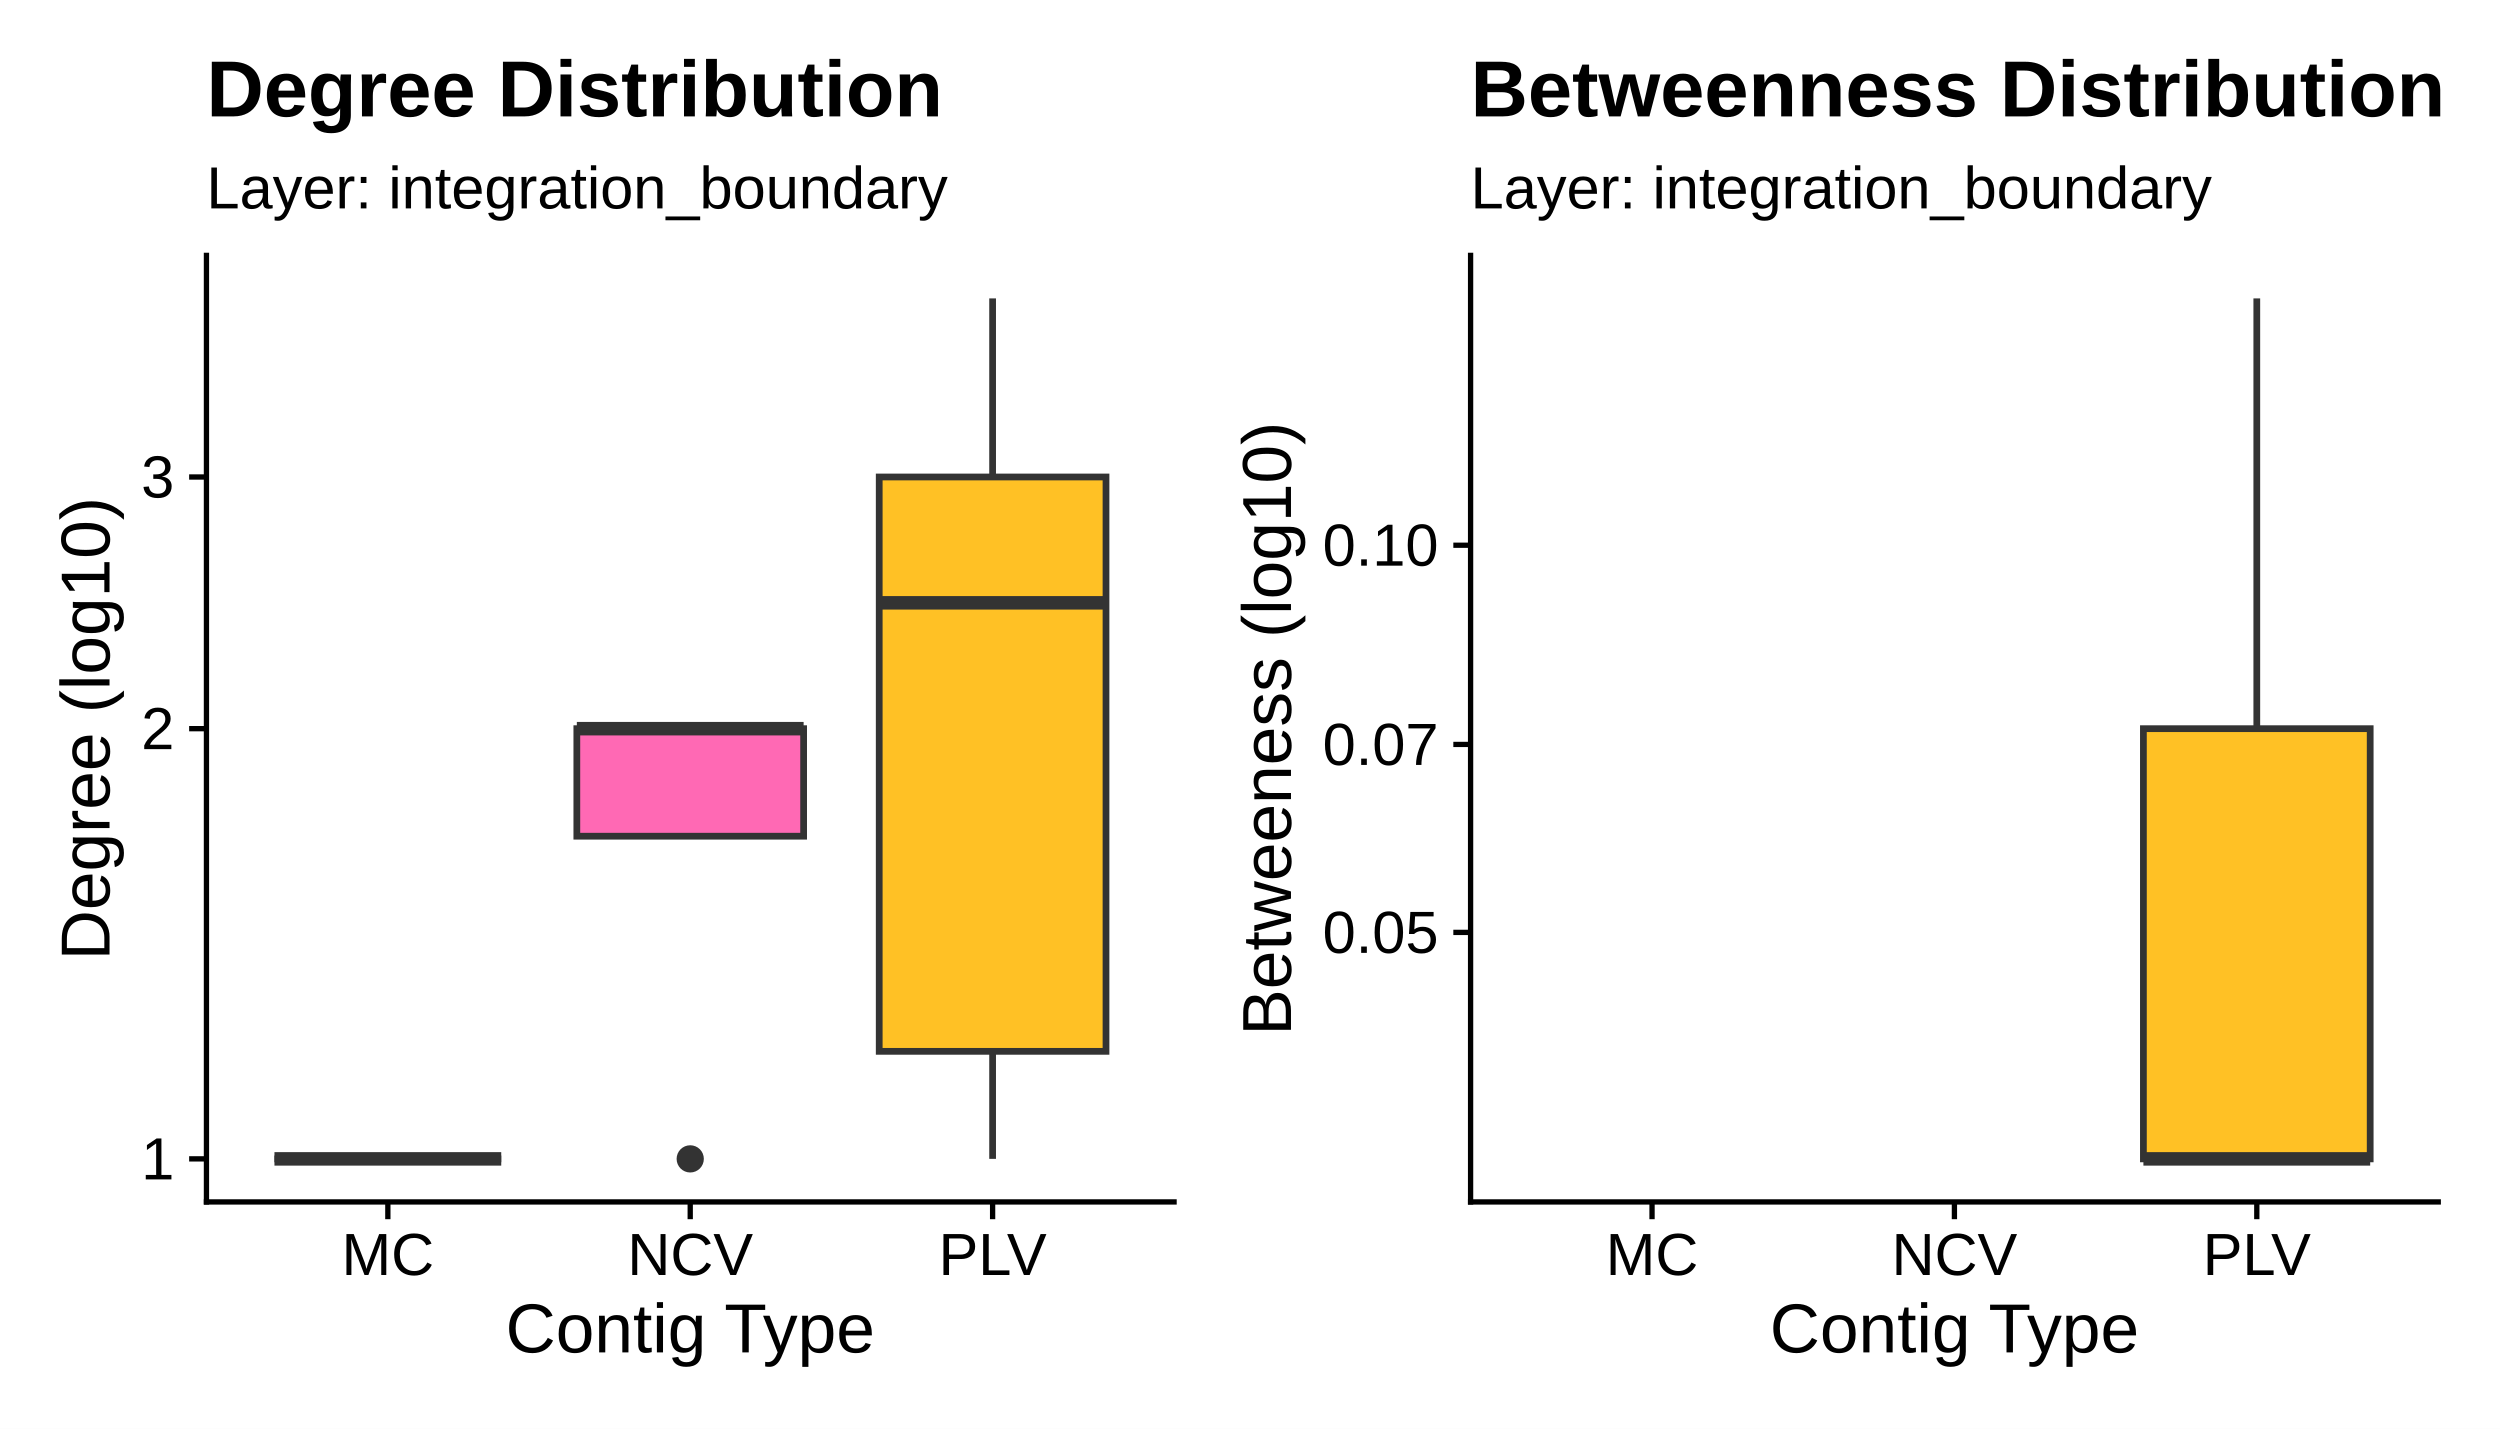
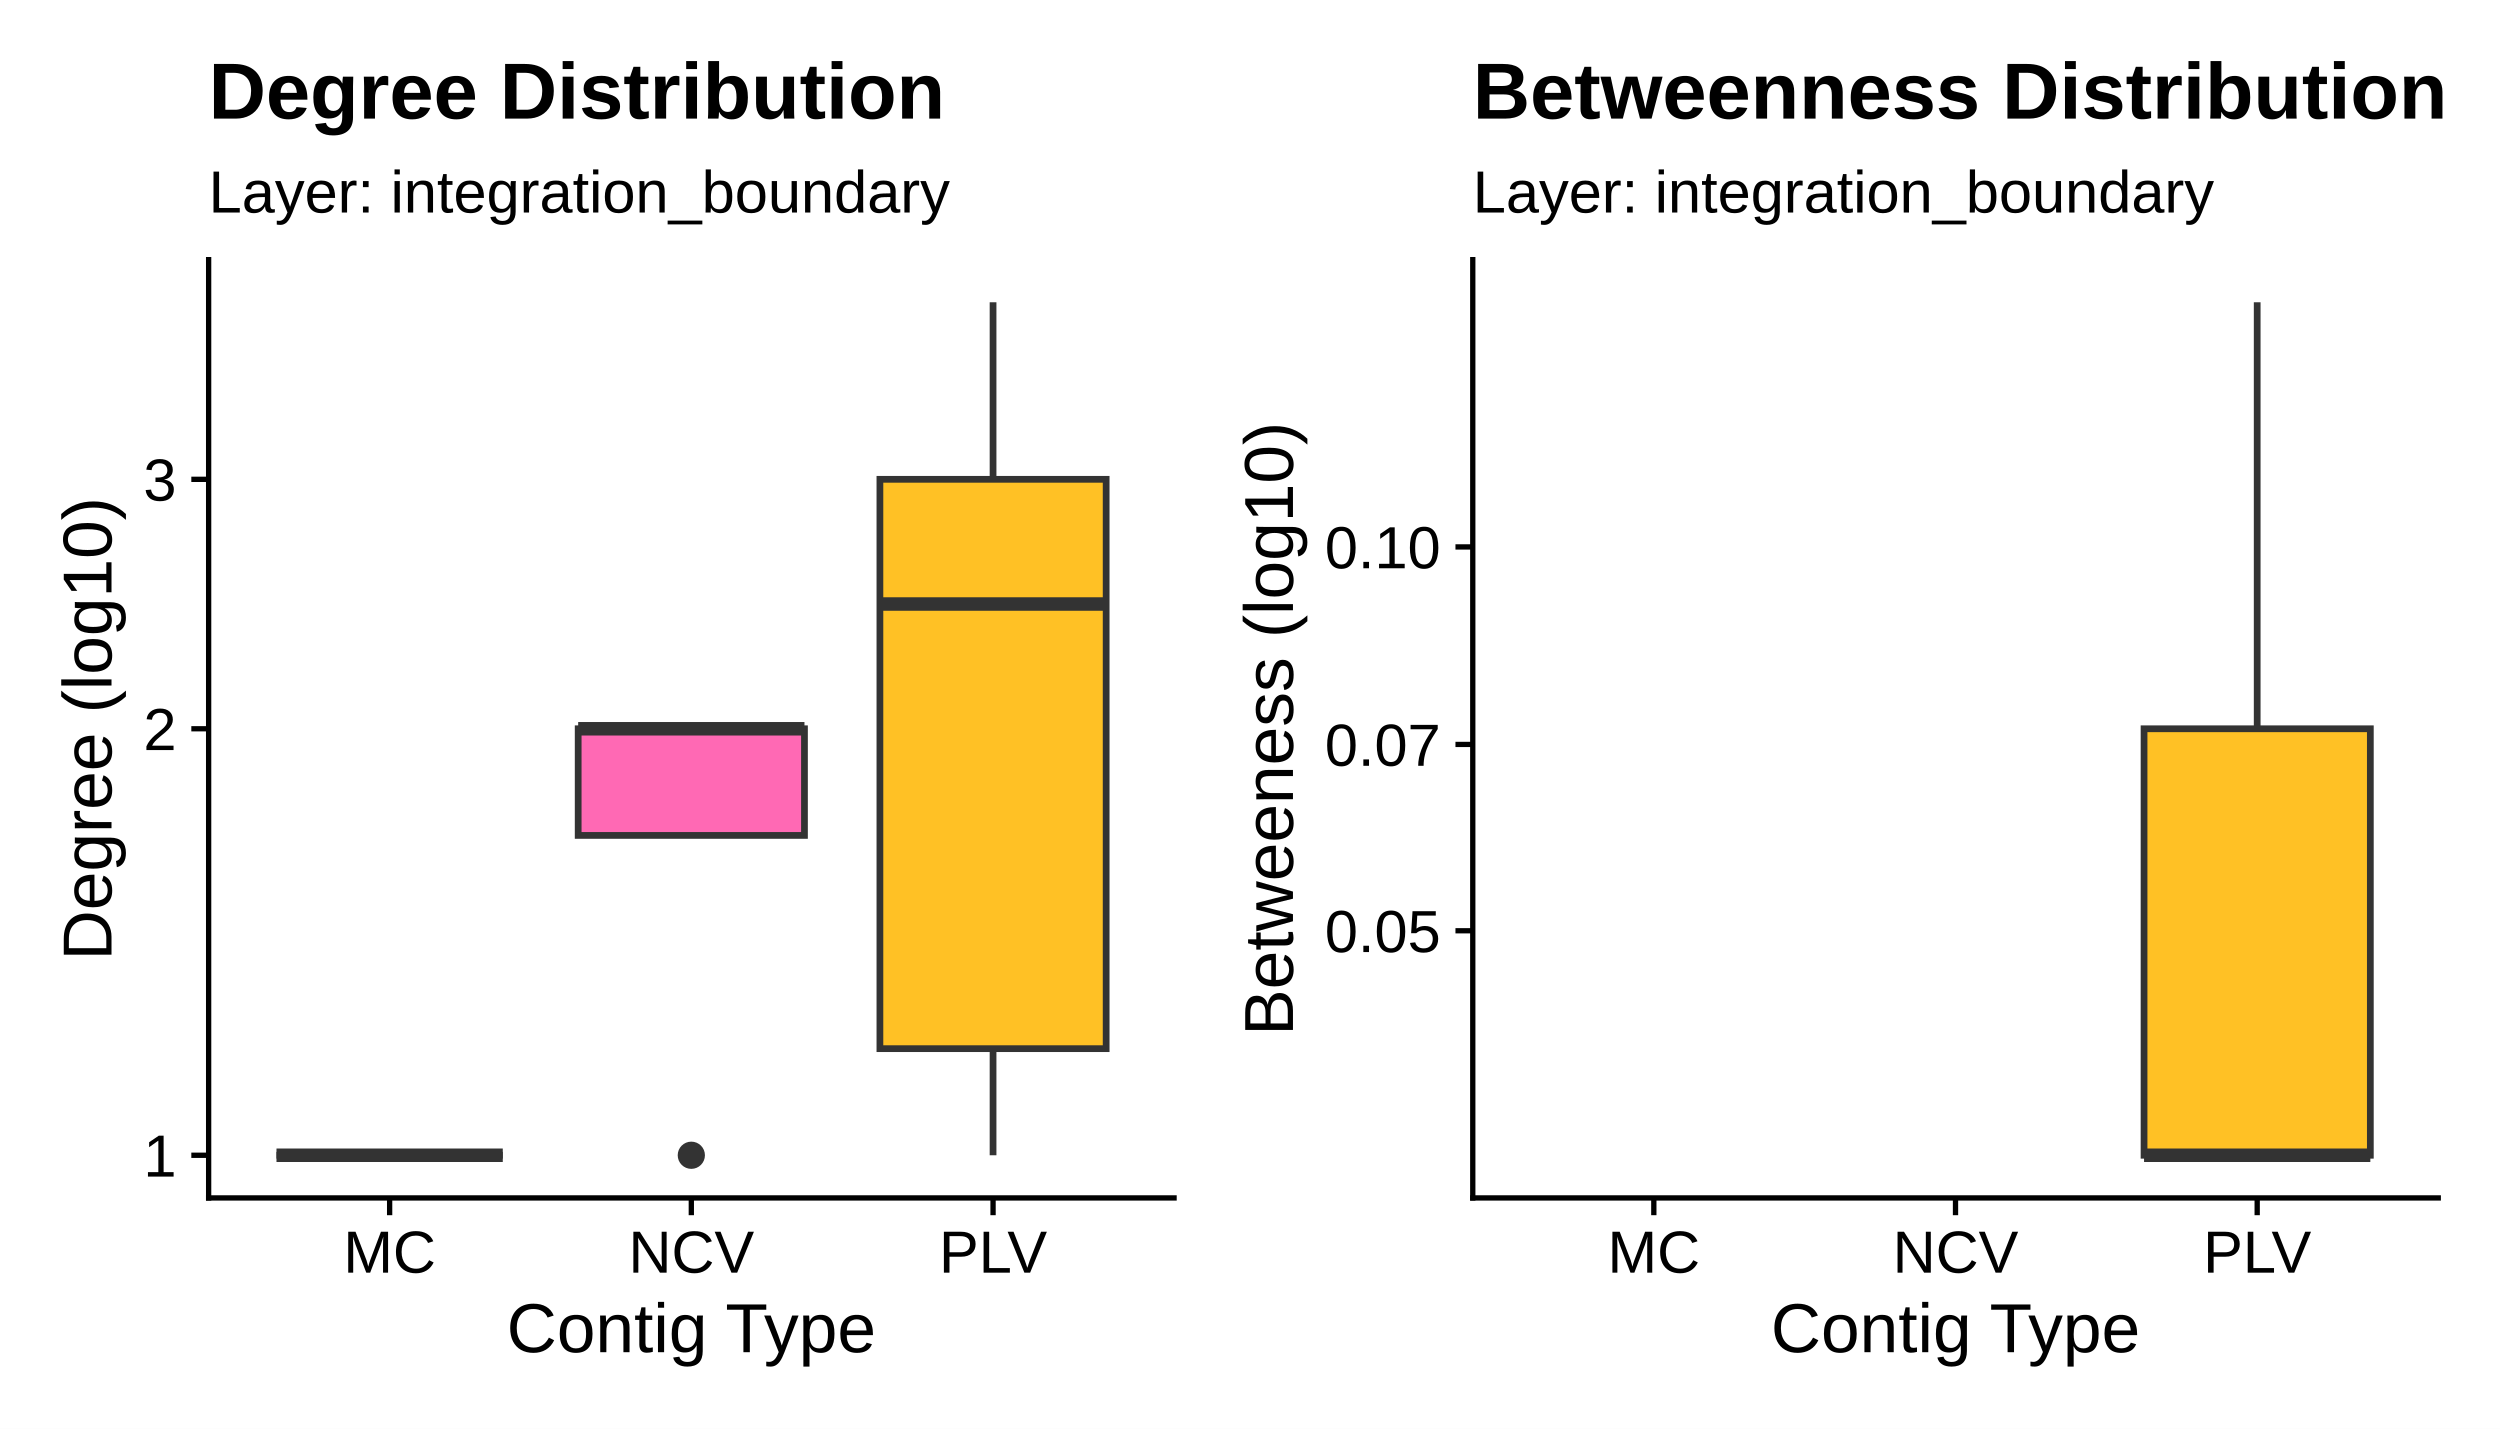
<svg xmlns="http://www.w3.org/2000/svg" width="504.00pt" height="288.00pt" viewBox="0 0 504.00 288.00">
  <g class="svglite">
    <defs>
      <style type="text/css">
    .svglite line, .svglite polyline, .svglite polygon, .svglite path, .svglite rect, .svglite circle {
      fill: none;
      stroke: #000000;
      stroke-linecap: round;
      stroke-linejoin: round;
      stroke-miterlimit: 10.00;
    }
    .svglite text {
      white-space: pre;
    }
    .svglite g.glyphgroup path {
      fill: inherit;
      stroke: none;
    }
  </style>
    </defs>
    <rect width="100%" height="100%" style="stroke: none; fill: none;" />
    <defs>
      <clipPath id="cpMC4wMHw1MDQuMDB8MC4wMHwyODguMDA=">
        <rect x="0.00" y="0.00" width="504.00" height="288.00" />
      </clipPath>
    </defs>
    <g clip-path="url(#cpMC4wMHw1MDQuMDB8MC4wMHwyODguMDA=)">
      <rect x="0.00" y="0.00" width="504.00" height="288.00" style="stroke-width: 1.07; stroke: #FFFFFF; fill: #FFFFFF;" />
    </g>
    <defs>
-       <clipPath id="cpNDEuNjJ8NDkxLjU1fDUxLjQ5fDI0Mi4zMQ==">
-         <rect x="41.62" y="51.49" width="449.93" height="190.82" />
+       <clipPath id="cpNDIuMDZ8NDkxLjU1fDUyLjM0fDI0MS41MA==">
+         <rect x="42.06" y="52.34" width="449.49" height="189.16" />
      </clipPath>
    </defs>
-     <g clip-path="url(#cpNDEuNjJ8NDkxLjU1fDUxLjQ5fDI0Mi4zMQ==)">
+     <g clip-path="url(#cpNDIuMDZ8NDkxLjU1fDUyLjM0fDI0MS41MA==)">
</g>
    <g clip-path="url(#cpMC4wMHw1MDQuMDB8MC4wMHwyODguMDA=)">
</g>
    <defs>
      <clipPath id="cpNS40OHwyNDMuNjZ8NS40OHwyODIuNTI=">
        <rect x="5.48" y="5.48" width="238.18" height="277.04" />
      </clipPath>
    </defs>
    <g clip-path="url(#cpNS40OHwyNDMuNjZ8NS40OHwyODIuNTI=)">
</g>
    <g clip-path="url(#cpMC4wMHw1MDQuMDB8MC4wMHwyODguMDA=)">
</g>
    <defs>
      <clipPath id="cpMjQzLjY2fDQ5OC41Mnw1LjQ4fDI4Mi41Mg==">
        <rect x="243.66" y="5.48" width="254.86" height="277.04" />
      </clipPath>
    </defs>
    <g clip-path="url(#cpMjQzLjY2fDQ5OC41Mnw1LjQ4fDI4Mi41Mg==)">
</g>
    <g clip-path="url(#cpMC4wMHw1MDQuMDB8MC4wMHwyODguMDA=)">
</g>
    <defs>
-       <clipPath id="cpNDEuNjJ8MjM2LjY5fDUxLjQ5fDI0Mi4zMQ==">
-         <rect x="41.62" y="51.49" width="195.07" height="190.82" />
+       <clipPath id="cpNDIuMDZ8MjM2LjY5fDUyLjM0fDI0MS41MA==">
+         <rect x="42.06" y="52.34" width="194.64" height="189.16" />
      </clipPath>
    </defs>
-     <g clip-path="url(#cpNDEuNjJ8MjM2LjY5fDUxLjQ5fDI0Mi4zMQ==)">
-       <line x1="78.19" y1="233.63" x2="78.19" y2="233.63" style="stroke-width: 1.36; stroke: #333333; stroke-linecap: butt;" />
-       <line x1="78.19" y1="233.63" x2="78.19" y2="233.63" style="stroke-width: 1.36; stroke: #333333; stroke-linecap: butt;" />
-       <polygon points="55.33,233.63 55.33,233.63 101.05,233.63 101.05,233.63 55.33,233.63 " style="stroke-width: 1.36; stroke: #333333; stroke-linecap: butt; stroke-linejoin: miter; fill: #4682B4;" />
-       <line x1="55.33" y1="233.63" x2="101.05" y2="233.63" style="stroke-width: 2.72; stroke: #333333; stroke-linecap: butt; stroke-linejoin: miter;" />
-       <circle cx="139.15" cy="233.63" r="2.39" style="stroke-width: 0.71; stroke: #333333; fill: #333333;" />
-       <line x1="139.15" y1="146.90" x2="139.15" y2="146.90" style="stroke-width: 1.36; stroke: #333333; stroke-linecap: butt;" />
-       <line x1="139.15" y1="168.58" x2="139.15" y2="168.58" style="stroke-width: 1.36; stroke: #333333; stroke-linecap: butt;" />
-       <polygon points="116.29,146.90 116.29,168.58 162.01,168.58 162.01,146.90 116.29,146.90 " style="stroke-width: 1.36; stroke: #333333; stroke-linecap: butt; stroke-linejoin: miter; fill: #FF69B4;" />
-       <line x1="116.29" y1="146.90" x2="162.01" y2="146.90" style="stroke-width: 2.72; stroke: #333333; stroke-linecap: butt; stroke-linejoin: miter;" />
-       <line x1="200.11" y1="96.16" x2="200.11" y2="60.16" style="stroke-width: 1.36; stroke: #333333; stroke-linecap: butt;" />
-       <line x1="200.11" y1="211.95" x2="200.11" y2="233.63" style="stroke-width: 1.36; stroke: #333333; stroke-linecap: butt;" />
-       <polygon points="177.25,96.16 177.25,211.95 222.97,211.95 222.97,96.16 177.25,96.16 " style="stroke-width: 1.36; stroke: #333333; stroke-linecap: butt; stroke-linejoin: miter; fill: #FFC125;" />
-       <line x1="177.25" y1="121.53" x2="222.97" y2="121.53" style="stroke-width: 2.72; stroke: #333333; stroke-linecap: butt; stroke-linejoin: miter;" />
+     <g clip-path="url(#cpNDIuMDZ8MjM2LjY5fDUyLjM0fDI0MS41MA==)">
+       <line x1="78.55" y1="232.90" x2="78.55" y2="232.90" style="stroke-width: 1.36; stroke: #333333; stroke-linecap: butt;" />
+       <line x1="78.55" y1="232.90" x2="78.55" y2="232.90" style="stroke-width: 1.36; stroke: #333333; stroke-linecap: butt;" />
+       <polygon points="55.74,232.90 55.74,232.90 101.36,232.90 101.36,232.90 55.74,232.90 " style="stroke-width: 1.36; stroke: #333333; stroke-linecap: butt; stroke-linejoin: miter; fill: #4682B4;" />
+       <line x1="55.74" y1="232.90" x2="101.36" y2="232.90" style="stroke-width: 2.72; stroke: #333333; stroke-linecap: butt; stroke-linejoin: miter;" />
+       <circle cx="139.37" cy="232.90" r="2.39" style="stroke-width: 0.71; stroke: #333333; fill: #333333;" />
+       <line x1="139.37" y1="146.92" x2="139.37" y2="146.92" style="stroke-width: 1.36; stroke: #333333; stroke-linecap: butt;" />
+       <line x1="139.37" y1="168.42" x2="139.37" y2="168.42" style="stroke-width: 1.36; stroke: #333333; stroke-linecap: butt;" />
+       <polygon points="116.56,146.92 116.56,168.42 162.18,168.42 162.18,146.92 116.56,146.92 " style="stroke-width: 1.36; stroke: #333333; stroke-linecap: butt; stroke-linejoin: miter; fill: #FF69B4;" />
+       <line x1="116.56" y1="146.92" x2="162.18" y2="146.92" style="stroke-width: 2.72; stroke: #333333; stroke-linecap: butt; stroke-linejoin: miter;" />
+       <line x1="200.20" y1="96.63" x2="200.20" y2="60.94" style="stroke-width: 1.36; stroke: #333333; stroke-linecap: butt;" />
+       <line x1="200.20" y1="211.41" x2="200.20" y2="232.90" style="stroke-width: 1.36; stroke: #333333; stroke-linecap: butt;" />
+       <polygon points="177.39,96.63 177.39,211.41 223.00,211.41 223.00,96.63 177.39,96.63 " style="stroke-width: 1.36; stroke: #333333; stroke-linecap: butt; stroke-linejoin: miter; fill: #FFC125;" />
+       <line x1="177.39" y1="121.77" x2="223.00" y2="121.77" style="stroke-width: 2.72; stroke: #333333; stroke-linecap: butt; stroke-linejoin: miter;" />
    </g>
    <g clip-path="url(#cpMC4wMHw1MDQuMDB8MC4wMHwyODguMDA=)">
-       <polyline points="41.62,242.31 41.62,51.49 " style="stroke-width: 1.07; stroke-linecap: square;" />
-       <text x="35.14" y="237.76" text-anchor="end" style="font-size: 12.00px; font-family: &quot;Liberation Sans&quot;;" textLength="6.67px" lengthAdjust="spacingAndGlyphs">1</text>
-       <text x="35.14" y="151.03" text-anchor="end" style="font-size: 12.00px; font-family: &quot;Liberation Sans&quot;;" textLength="6.67px" lengthAdjust="spacingAndGlyphs">2</text>
-       <text x="35.14" y="100.29" text-anchor="end" style="font-size: 12.00px; font-family: &quot;Liberation Sans&quot;;" textLength="6.67px" lengthAdjust="spacingAndGlyphs">3</text>
-       <polyline points="38.13,233.63 41.62,233.63 " style="stroke-width: 1.07; stroke-linecap: butt;" />
-       <polyline points="38.13,146.90 41.62,146.90 " style="stroke-width: 1.07; stroke-linecap: butt;" />
-       <polyline points="38.13,96.16 41.62,96.16 " style="stroke-width: 1.07; stroke-linecap: butt;" />
-       <polyline points="41.62,242.31 236.69,242.31 " style="stroke-width: 1.07; stroke-linecap: square;" />
-       <polyline points="78.19,245.79 78.19,242.31 " style="stroke-width: 1.07; stroke-linecap: butt;" />
-       <polyline points="139.15,245.79 139.15,242.31 " style="stroke-width: 1.07; stroke-linecap: butt;" />
-       <polyline points="200.11,245.79 200.11,242.31 " style="stroke-width: 1.07; stroke-linecap: butt;" />
-       <text x="78.19" y="257.04" text-anchor="middle" style="font-size: 12.00px; font-family: &quot;Liberation Sans&quot;;" textLength="18.67px" lengthAdjust="spacingAndGlyphs">MC</text>
-       <text x="139.15" y="257.04" text-anchor="middle" style="font-size: 12.00px; font-family: &quot;Liberation Sans&quot;;" textLength="25.34px" lengthAdjust="spacingAndGlyphs">NCV</text>
-       <text x="200.11" y="257.04" text-anchor="middle" style="font-size: 12.00px; font-family: &quot;Liberation Sans&quot;;" textLength="21.78px" lengthAdjust="spacingAndGlyphs">PLV</text>
-       <text x="139.15" y="272.65" text-anchor="middle" style="font-size: 14.00px; font-family: &quot;Liberation Sans&quot;;" textLength="74.41px" lengthAdjust="spacingAndGlyphs">Contig Type</text>
-       <text transform="translate(22.08,146.90) rotate(-90)" text-anchor="middle" style="font-size: 14.00px; font-family: &quot;Liberation Sans&quot;;" textLength="93.33px" lengthAdjust="spacingAndGlyphs">Degree (log10)</text>
-       <text x="41.62" y="42.02" style="font-size: 12.00px; font-family: &quot;Liberation Sans&quot;;" textLength="149.41px" lengthAdjust="spacingAndGlyphs">Layer: integration_boundary</text>
-       <text x="41.62" y="23.46" style="font-size: 16.00px; font-weight: bold; font-family: &quot;Liberation Sans&quot;;" textLength="148.59px" lengthAdjust="spacingAndGlyphs">Degree Distribution</text>
+       <polyline points="42.06,241.50 42.06,52.34 " style="stroke-width: 1.07; stroke-linecap: square;" />
+       <text x="35.58" y="237.20" text-anchor="end" style="font-size: 12.00px; font-family: &quot;Arial&quot;;" textLength="6.67px" lengthAdjust="spacingAndGlyphs">1</text>
+       <text x="35.58" y="151.22" text-anchor="end" style="font-size: 12.00px; font-family: &quot;Arial&quot;;" textLength="6.67px" lengthAdjust="spacingAndGlyphs">2</text>
+       <text x="35.58" y="100.92" text-anchor="end" style="font-size: 12.00px; font-family: &quot;Arial&quot;;" textLength="6.67px" lengthAdjust="spacingAndGlyphs">3</text>
+       <polyline points="38.57,232.90 42.06,232.90 " style="stroke-width: 1.07; stroke-linecap: butt;" />
+       <polyline points="38.57,146.92 42.06,146.92 " style="stroke-width: 1.07; stroke-linecap: butt;" />
+       <polyline points="38.57,96.63 42.06,96.63 " style="stroke-width: 1.07; stroke-linecap: butt;" />
+       <polyline points="42.06,241.50 236.69,241.50 " style="stroke-width: 1.07; stroke-linecap: square;" />
+       <polyline points="78.55,244.99 78.55,241.50 " style="stroke-width: 1.07; stroke-linecap: butt;" />
+       <polyline points="139.37,244.99 139.37,241.50 " style="stroke-width: 1.07; stroke-linecap: butt;" />
+       <polyline points="200.20,244.99 200.20,241.50 " style="stroke-width: 1.07; stroke-linecap: butt;" />
+       <text x="78.55" y="256.57" text-anchor="middle" style="font-size: 12.00px; font-family: &quot;Arial&quot;;" textLength="18.67px" lengthAdjust="spacingAndGlyphs">MC</text>
+       <text x="139.37" y="256.57" text-anchor="middle" style="font-size: 12.00px; font-family: &quot;Arial&quot;;" textLength="25.34px" lengthAdjust="spacingAndGlyphs">NCV</text>
+       <text x="200.20" y="256.57" text-anchor="middle" style="font-size: 12.00px; font-family: &quot;Arial&quot;;" textLength="21.78px" lengthAdjust="spacingAndGlyphs">PLV</text>
+       <text x="139.37" y="272.60" text-anchor="middle" style="font-size: 14.00px; font-family: &quot;Arial&quot;;" textLength="74.41px" lengthAdjust="spacingAndGlyphs">Contig Type</text>
+       <text transform="translate(22.48,146.92) rotate(-90)" text-anchor="middle" style="font-size: 14.00px; font-family: &quot;Arial&quot;;" textLength="93.33px" lengthAdjust="spacingAndGlyphs">Degree (log10)</text>
+       <text x="42.06" y="42.85" style="font-size: 12.00px; font-family: &quot;Arial&quot;;" textLength="149.41px" lengthAdjust="spacingAndGlyphs">Layer: integration_boundary</text>
+       <text x="42.06" y="23.91" style="font-size: 16.00px; font-weight: bold; font-family: &quot;Arial&quot;;" textLength="148.59px" lengthAdjust="spacingAndGlyphs">Degree Distribution</text>
    </g>
    <defs>
-       <clipPath id="cpMjk2LjQ3fDQ5MS41NXw1MS40OXwyNDIuMzE=">
-         <rect x="296.47" y="51.49" width="195.07" height="190.82" />
+       <clipPath id="cpMjk2LjkxfDQ5MS41NXw1Mi4zNHwyNDEuNTA=">
+         <rect x="296.91" y="52.34" width="194.64" height="189.16" />
      </clipPath>
    </defs>
-     <g clip-path="url(#cpMjk2LjQ3fDQ5MS41NXw1MS40OXwyNDIuMzE=)">
-       <line x1="454.97" y1="146.90" x2="454.97" y2="60.16" style="stroke-width: 1.36; stroke: #333333; stroke-linecap: butt;" />
-       <line x1="454.97" y1="233.63" x2="454.97" y2="233.63" style="stroke-width: 1.36; stroke: #333333; stroke-linecap: butt;" />
-       <polygon points="432.11,146.90 432.11,233.63 477.83,233.63 477.83,146.90 432.11,146.90 " style="stroke-width: 1.36; stroke: #333333; stroke-linecap: butt; stroke-linejoin: miter; fill: #FFC125;" />
-       <line x1="432.11" y1="233.63" x2="477.83" y2="233.63" style="stroke-width: 2.72; stroke: #333333; stroke-linecap: butt; stroke-linejoin: miter;" />
+     <g clip-path="url(#cpMjk2LjkxfDQ5MS41NXw1Mi4zNHwyNDEuNTA=)">
+       <line x1="455.05" y1="146.92" x2="455.05" y2="60.94" style="stroke-width: 1.36; stroke: #333333; stroke-linecap: butt;" />
+       <line x1="455.05" y1="232.90" x2="455.05" y2="232.90" style="stroke-width: 1.36; stroke: #333333; stroke-linecap: butt;" />
+       <polygon points="432.24,146.92 432.24,232.90 477.86,232.90 477.86,146.92 432.24,146.92 " style="stroke-width: 1.36; stroke: #333333; stroke-linecap: butt; stroke-linejoin: miter; fill: #FFC125;" />
+       <line x1="432.24" y1="232.90" x2="477.86" y2="232.90" style="stroke-width: 2.72; stroke: #333333; stroke-linecap: butt; stroke-linejoin: miter;" />
    </g>
    <g clip-path="url(#cpMC4wMHw1MDQuMDB8MC4wMHwyODguMDA=)">
-       <polyline points="296.47,242.31 296.47,51.49 " style="stroke-width: 1.07; stroke-linecap: square;" />
-       <text x="290.00" y="192.10" text-anchor="end" style="font-size: 12.00px; font-family: &quot;Liberation Sans&quot;;" textLength="23.34px" lengthAdjust="spacingAndGlyphs">0.05</text>
-       <text x="290.00" y="154.21" text-anchor="end" style="font-size: 12.00px; font-family: &quot;Liberation Sans&quot;;" textLength="23.34px" lengthAdjust="spacingAndGlyphs">0.07</text>
-       <text x="290.00" y="114.04" text-anchor="end" style="font-size: 12.00px; font-family: &quot;Liberation Sans&quot;;" textLength="23.34px" lengthAdjust="spacingAndGlyphs">0.10</text>
-       <polyline points="292.99,187.97 296.47,187.97 " style="stroke-width: 1.07; stroke-linecap: butt;" />
-       <polyline points="292.99,150.08 296.47,150.08 " style="stroke-width: 1.07; stroke-linecap: butt;" />
-       <polyline points="292.99,109.92 296.47,109.92 " style="stroke-width: 1.07; stroke-linecap: butt;" />
-       <polyline points="296.47,242.31 491.55,242.31 " style="stroke-width: 1.07; stroke-linecap: square;" />
-       <polyline points="333.05,245.79 333.05,242.31 " style="stroke-width: 1.07; stroke-linecap: butt;" />
-       <polyline points="394.01,245.79 394.01,242.31 " style="stroke-width: 1.07; stroke-linecap: butt;" />
-       <polyline points="454.97,245.79 454.97,242.31 " style="stroke-width: 1.07; stroke-linecap: butt;" />
-       <text x="333.05" y="257.04" text-anchor="middle" style="font-size: 12.00px; font-family: &quot;Liberation Sans&quot;;" textLength="18.67px" lengthAdjust="spacingAndGlyphs">MC</text>
-       <text x="394.01" y="257.04" text-anchor="middle" style="font-size: 12.00px; font-family: &quot;Liberation Sans&quot;;" textLength="25.34px" lengthAdjust="spacingAndGlyphs">NCV</text>
-       <text x="454.97" y="257.04" text-anchor="middle" style="font-size: 12.00px; font-family: &quot;Liberation Sans&quot;;" textLength="21.78px" lengthAdjust="spacingAndGlyphs">PLV</text>
-       <text x="394.01" y="272.65" text-anchor="middle" style="font-size: 14.00px; font-family: &quot;Liberation Sans&quot;;" textLength="74.41px" lengthAdjust="spacingAndGlyphs">Contig Type</text>
-       <text transform="translate(260.26,146.90) rotate(-90)" text-anchor="middle" style="font-size: 14.00px; font-family: &quot;Liberation Sans&quot;;" textLength="123.69px" lengthAdjust="spacingAndGlyphs">Betweeness (log10)</text>
-       <text x="296.47" y="42.02" style="font-size: 12.00px; font-family: &quot;Liberation Sans&quot;;" textLength="149.41px" lengthAdjust="spacingAndGlyphs">Layer: integration_boundary</text>
-       <text x="296.47" y="23.46" style="font-size: 16.00px; font-weight: bold; font-family: &quot;Liberation Sans&quot;;" textLength="196.64px" lengthAdjust="spacingAndGlyphs">Betweenness Distribution</text>
+       <polyline points="296.91,241.50 296.91,52.34 " style="stroke-width: 1.07; stroke-linecap: square;" />
+       <text x="290.44" y="191.94" text-anchor="end" style="font-size: 12.00px; font-family: &quot;Arial&quot;;" textLength="23.34px" lengthAdjust="spacingAndGlyphs">0.05</text>
+       <text x="290.44" y="154.38" text-anchor="end" style="font-size: 12.00px; font-family: &quot;Arial&quot;;" textLength="23.34px" lengthAdjust="spacingAndGlyphs">0.07</text>
+       <text x="290.44" y="114.56" text-anchor="end" style="font-size: 12.00px; font-family: &quot;Arial&quot;;" textLength="23.34px" lengthAdjust="spacingAndGlyphs">0.10</text>
+       <polyline points="293.42,187.64 296.91,187.64 " style="stroke-width: 1.07; stroke-linecap: butt;" />
+       <polyline points="293.42,150.08 296.91,150.08 " style="stroke-width: 1.07; stroke-linecap: butt;" />
+       <polyline points="293.42,110.26 296.91,110.26 " style="stroke-width: 1.07; stroke-linecap: butt;" />
+       <polyline points="296.91,241.50 491.55,241.50 " style="stroke-width: 1.07; stroke-linecap: square;" />
+       <polyline points="333.41,244.99 333.41,241.50 " style="stroke-width: 1.07; stroke-linecap: butt;" />
+       <polyline points="394.23,244.99 394.23,241.50 " style="stroke-width: 1.07; stroke-linecap: butt;" />
+       <polyline points="455.05,244.99 455.05,241.50 " style="stroke-width: 1.07; stroke-linecap: butt;" />
+       <text x="333.41" y="256.57" text-anchor="middle" style="font-size: 12.00px; font-family: &quot;Arial&quot;;" textLength="18.67px" lengthAdjust="spacingAndGlyphs">MC</text>
+       <text x="394.23" y="256.57" text-anchor="middle" style="font-size: 12.00px; font-family: &quot;Arial&quot;;" textLength="25.34px" lengthAdjust="spacingAndGlyphs">NCV</text>
+       <text x="455.05" y="256.57" text-anchor="middle" style="font-size: 12.00px; font-family: &quot;Arial&quot;;" textLength="21.78px" lengthAdjust="spacingAndGlyphs">PLV</text>
+       <text x="394.23" y="272.60" text-anchor="middle" style="font-size: 14.00px; font-family: &quot;Arial&quot;;" textLength="74.41px" lengthAdjust="spacingAndGlyphs">Contig Type</text>
+       <text transform="translate(260.66,146.92) rotate(-90)" text-anchor="middle" style="font-size: 14.00px; font-family: &quot;Arial&quot;;" textLength="123.69px" lengthAdjust="spacingAndGlyphs">Betweeness (log10)</text>
+       <text x="296.91" y="42.85" style="font-size: 12.00px; font-family: &quot;Arial&quot;;" textLength="149.41px" lengthAdjust="spacingAndGlyphs">Layer: integration_boundary</text>
+       <text x="296.91" y="23.91" style="font-size: 16.00px; font-weight: bold; font-family: &quot;Arial&quot;;" textLength="196.64px" lengthAdjust="spacingAndGlyphs">Betweenness Distribution</text>
    </g>
  </g>
</svg>
